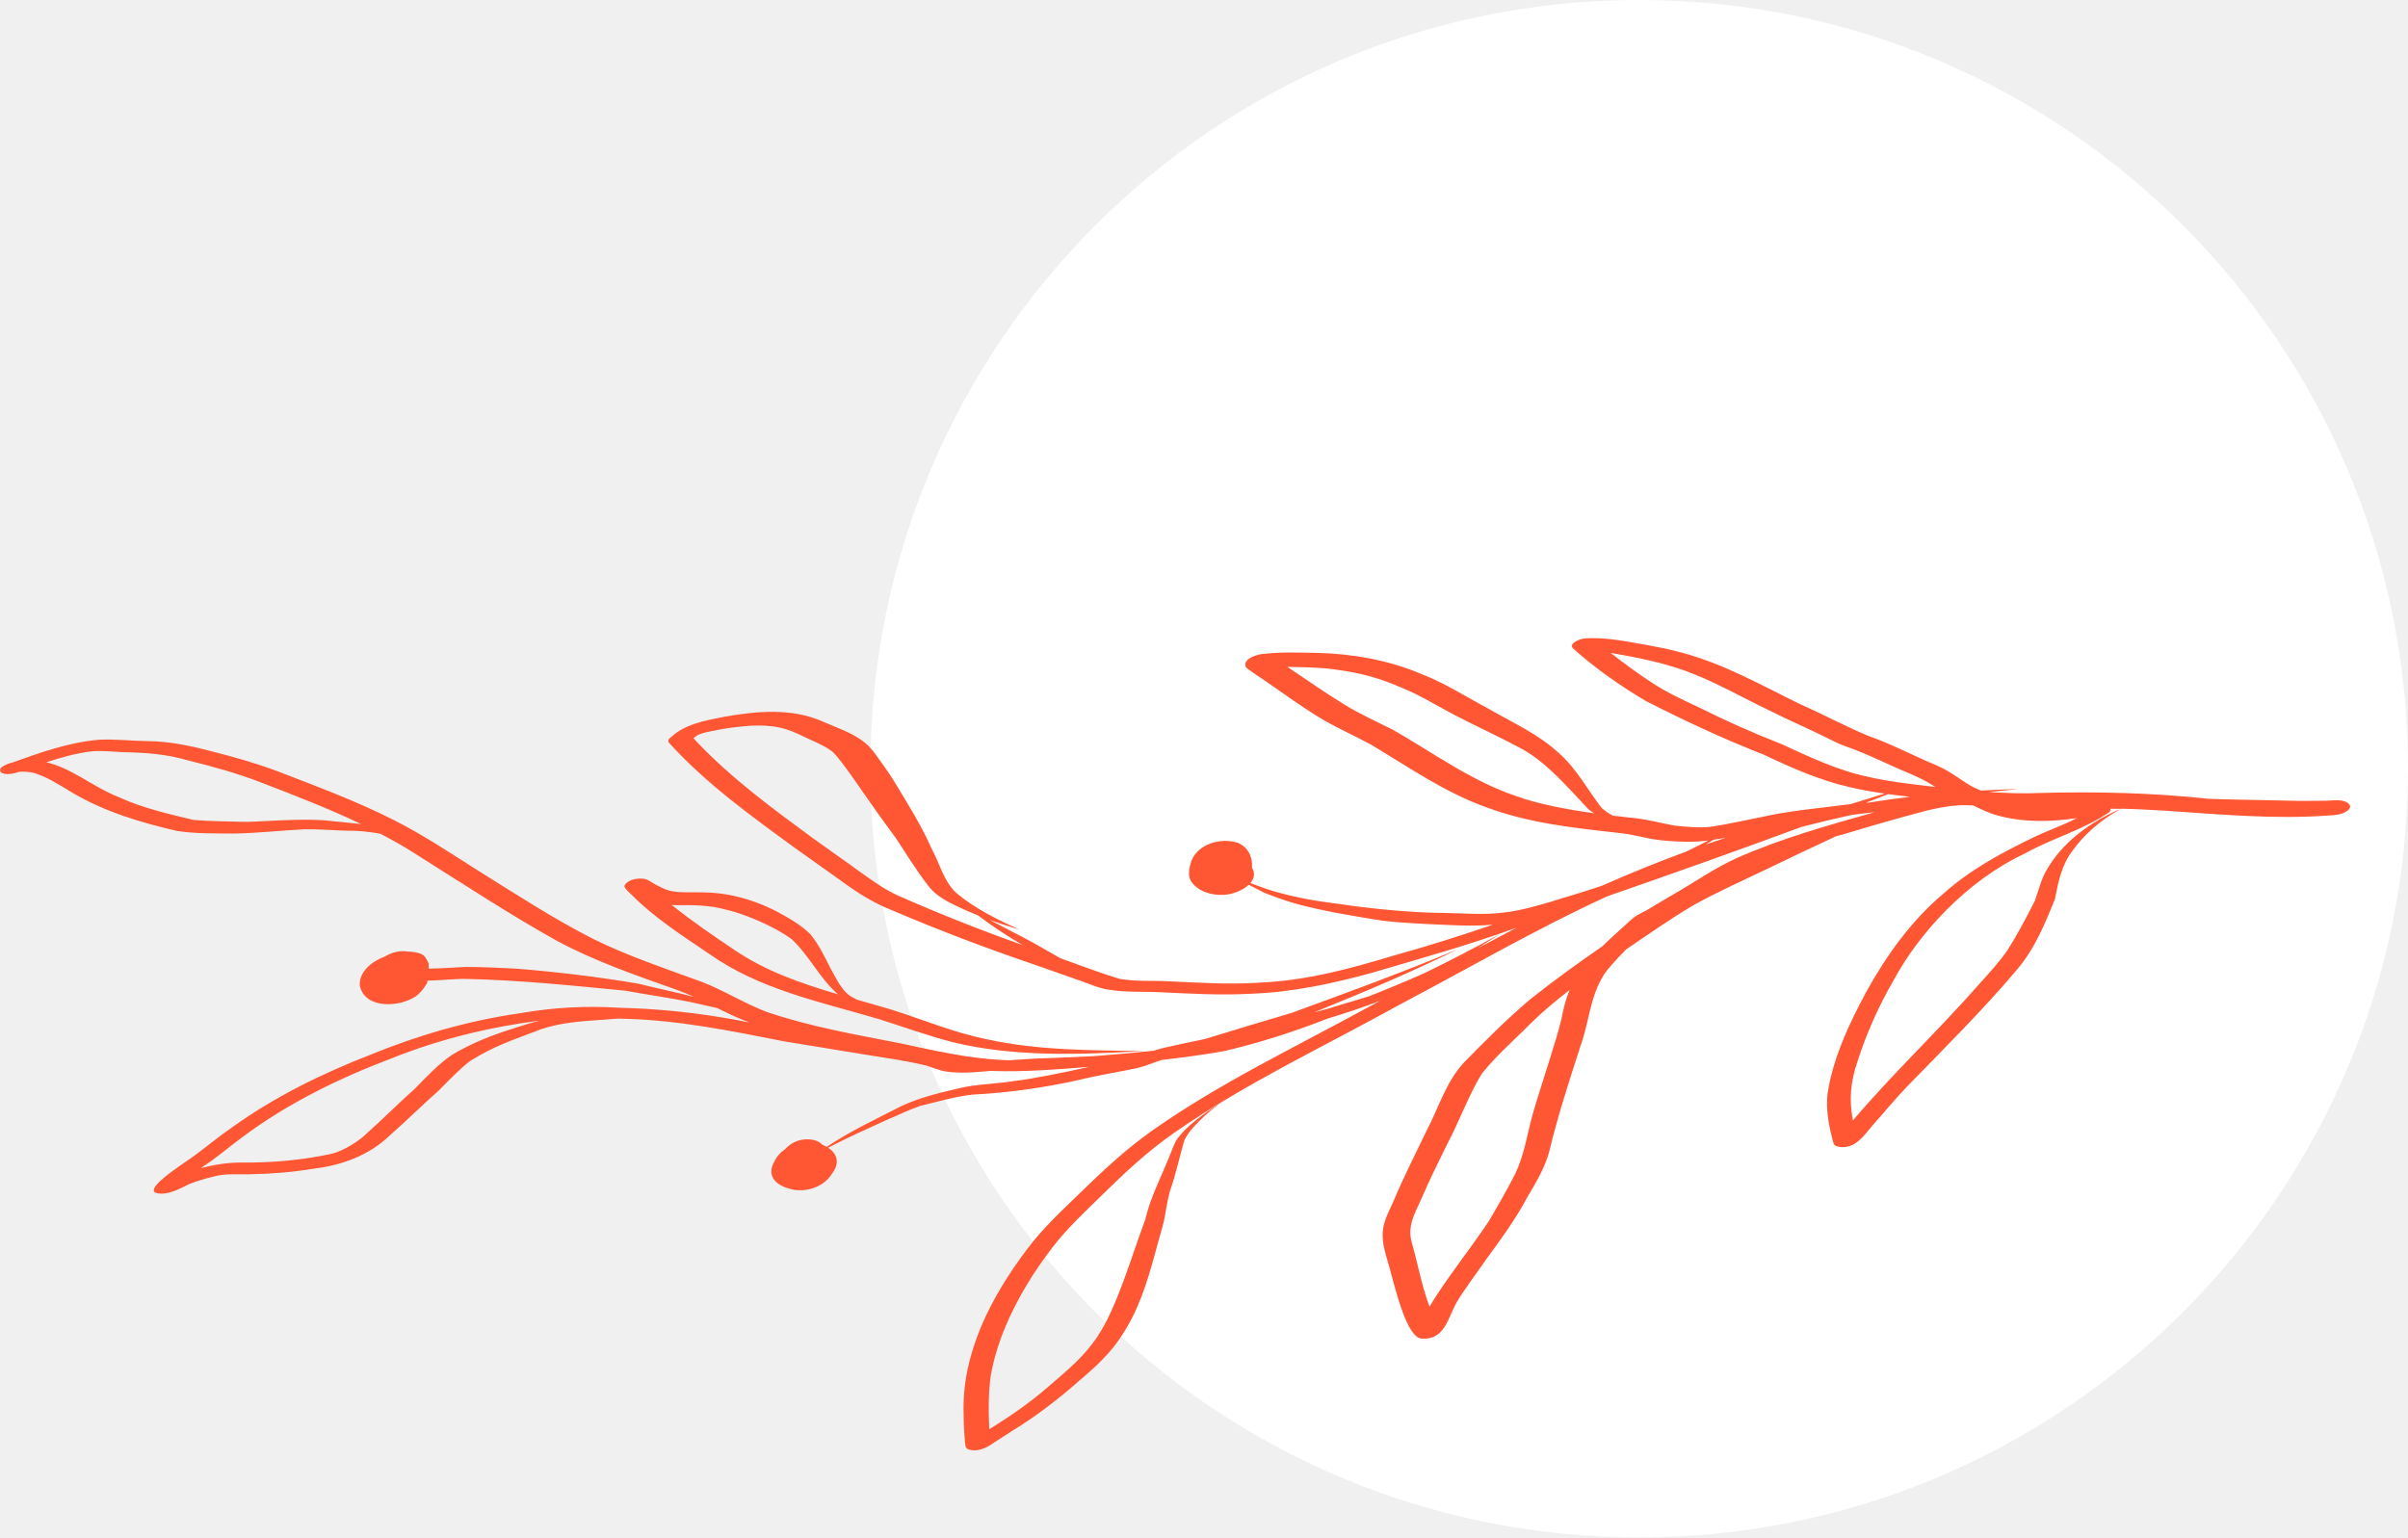
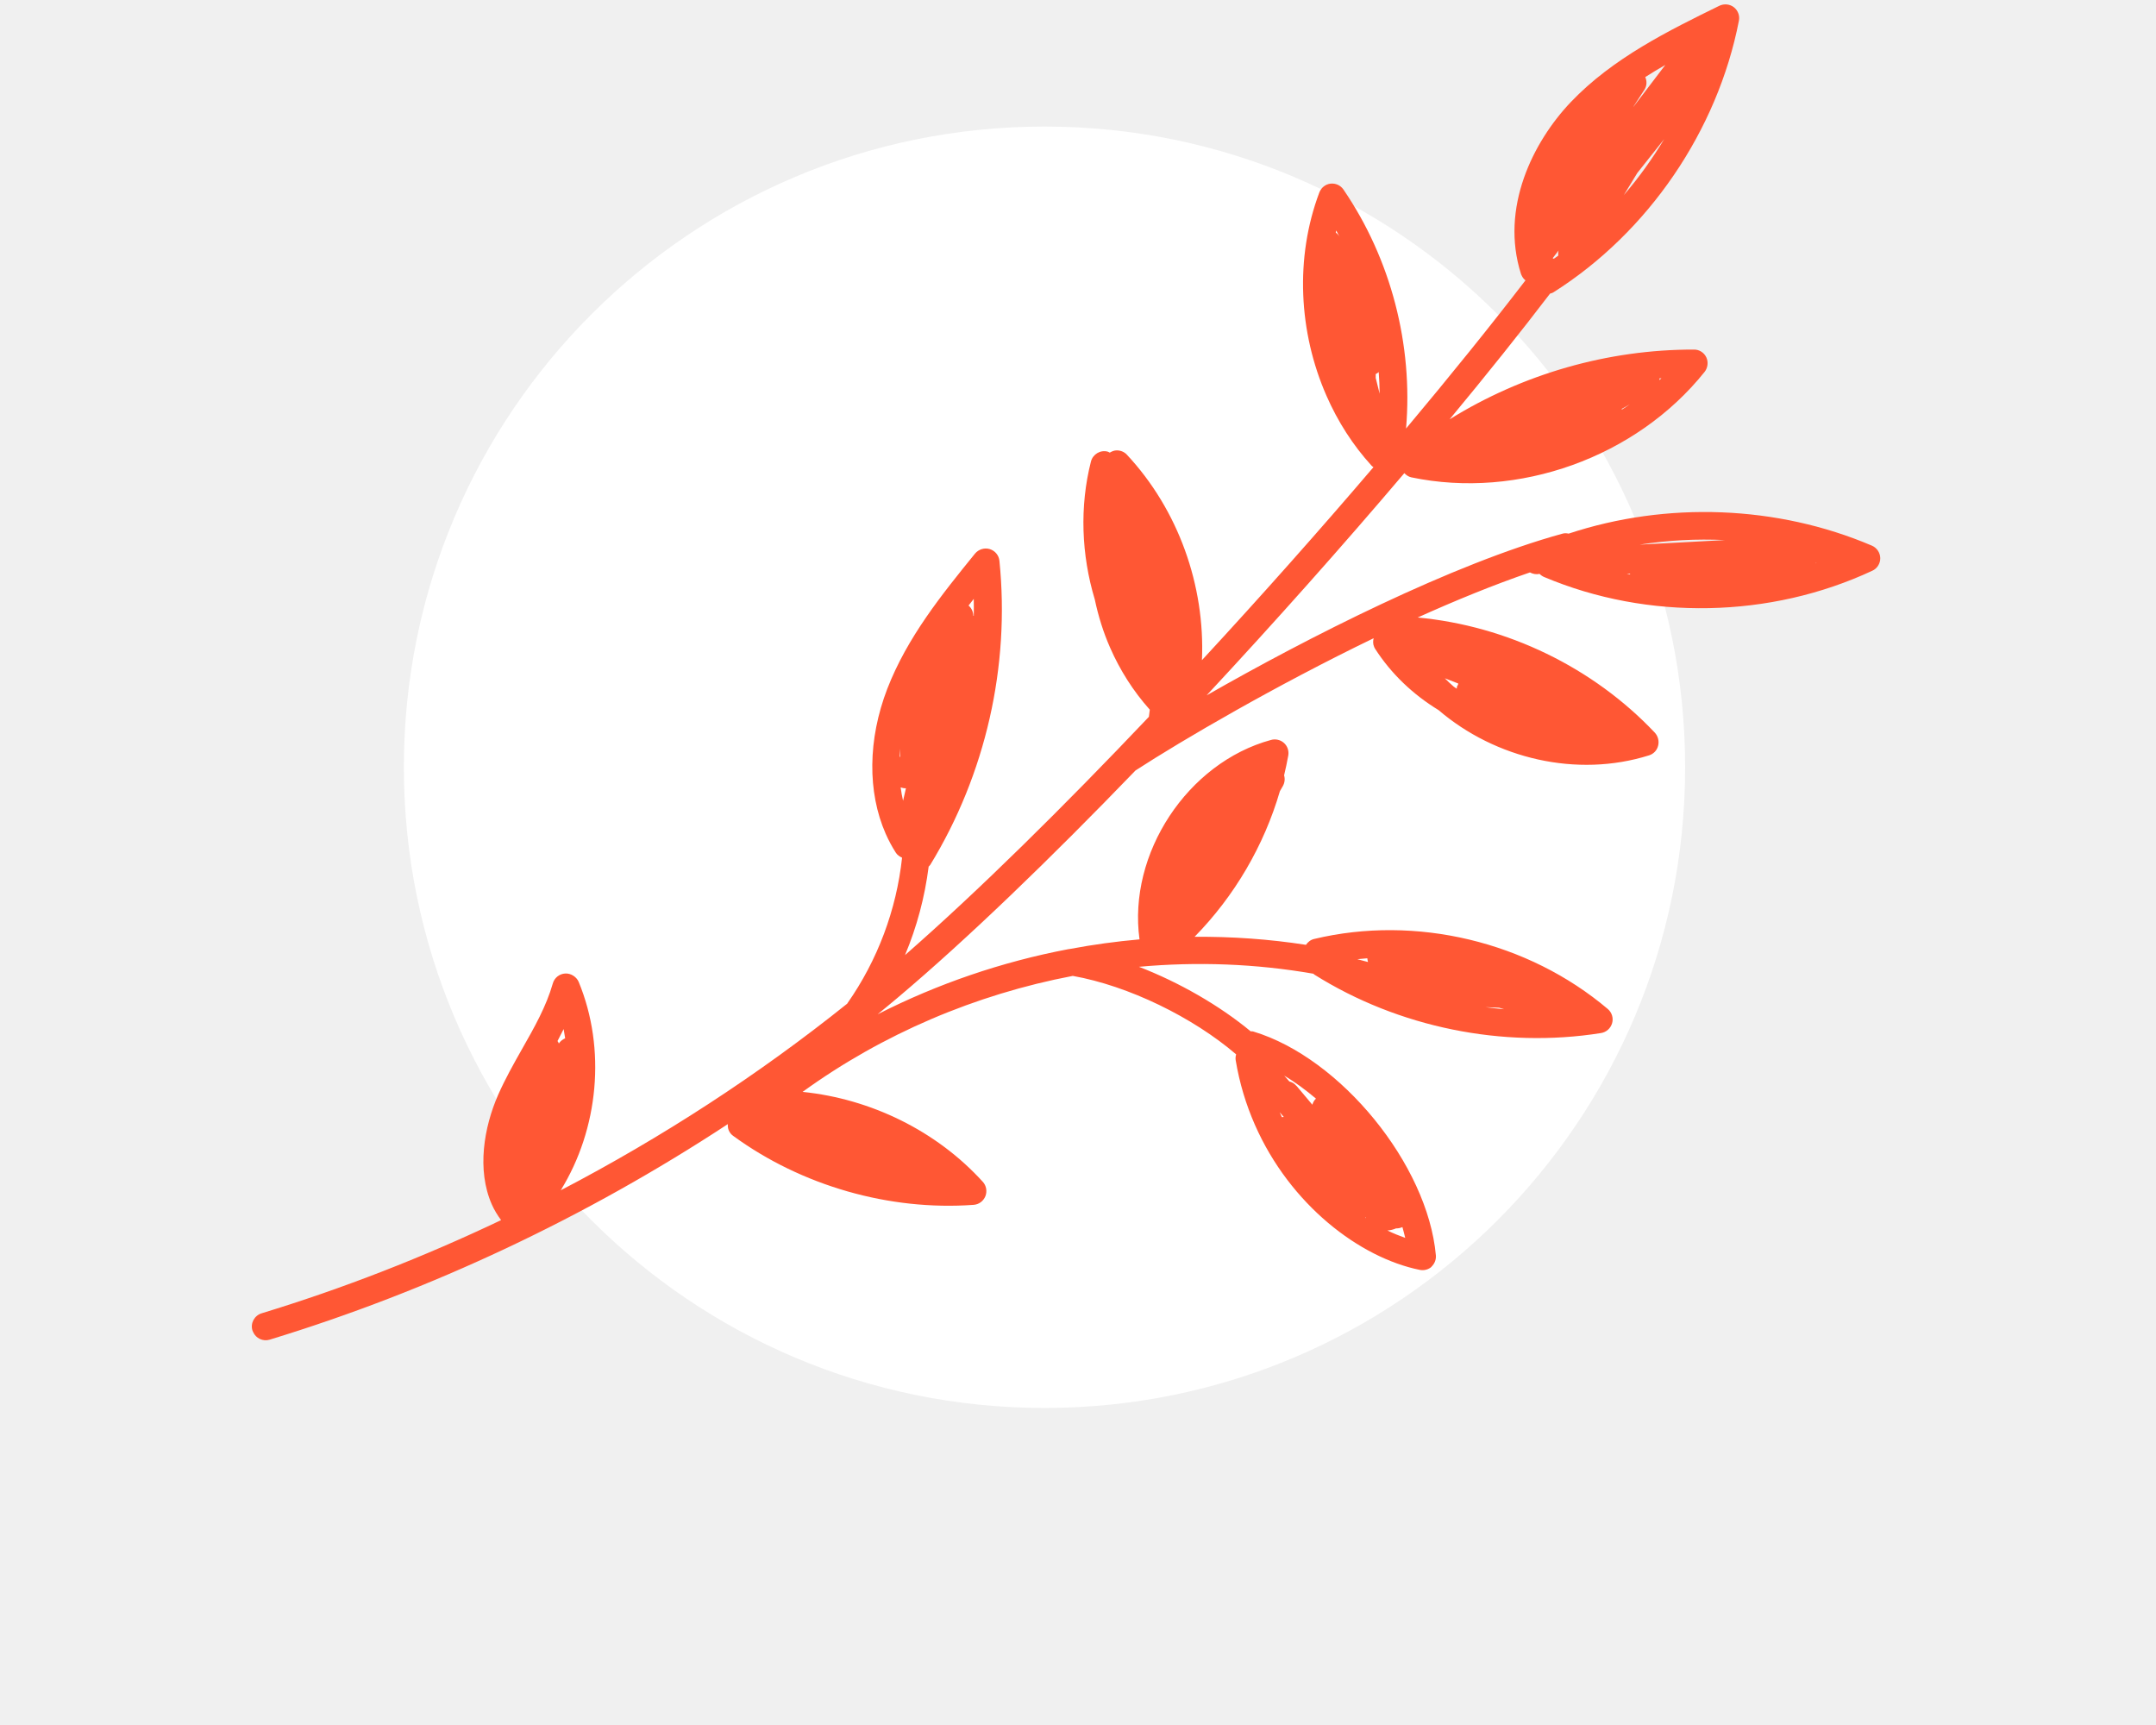
- <svg xmlns="http://www.w3.org/2000/svg" width="83" height="53" viewBox="0 0 83 53" fill="none">
-   <circle cx="56.5" cy="26.5" r="26.5" fill="white" />
-   <g clip-path="url(#clip0_100_221)">
-     <path d="M80.971 27.732C80.929 27.658 80.84 27.636 80.761 27.61C80.563 27.564 80.362 27.601 80.163 27.605C80.166 27.605 80.168 27.605 80.171 27.605C80.167 27.605 80.163 27.605 80.16 27.605C80.16 27.605 80.16 27.605 80.159 27.605C80.103 27.606 80.102 27.605 80.12 27.605C79.838 27.606 79.557 27.608 79.274 27.61C78.787 27.594 77.057 27.572 76.131 27.539C74.165 27.325 72.188 27.283 70.212 27.339C69.621 27.366 69.131 27.33 68.558 27.31C68.9 27.27 69.243 27.233 69.586 27.2C69.15 27.212 68.714 27.23 68.278 27.254C68.19 27.212 68.101 27.172 68.01 27.134C67.665 26.957 67.237 26.582 66.709 26.368C65.932 26.042 65.189 25.645 64.391 25.366C63.599 25.034 62.844 24.627 62.06 24.281C60.716 23.626 59.406 22.874 57.941 22.492C57.433 22.352 56.913 22.261 56.393 22.17C55.83 22.069 55.26 21.976 54.684 22.004C54.503 22.004 54.076 22.152 54.205 22.34C54.966 23.026 55.84 23.64 56.731 24.167C58.056 24.842 59.405 25.474 60.795 26.016C61.746 26.468 62.72 26.899 63.757 27.136C64.122 27.224 64.543 27.297 64.959 27.357C64.567 27.478 64.177 27.599 63.787 27.722C63.677 27.733 63.568 27.746 63.458 27.761C62.653 27.866 61.843 27.936 61.048 28.098C60.386 28.227 59.449 28.441 58.913 28.508C58.549 28.541 58.128 28.506 57.701 28.458C57.22 28.369 56.747 28.238 56.257 28.195C56.044 28.172 55.819 28.146 55.589 28.118C55.453 28.043 55.325 27.958 55.21 27.856C54.712 27.22 54.34 26.485 53.714 25.946C53.032 25.315 52.162 24.923 51.357 24.461C50.568 24.04 49.815 23.553 48.974 23.227C47.856 22.756 46.636 22.541 45.42 22.508C44.762 22.497 44.096 22.468 43.444 22.554C43.226 22.598 42.813 22.747 42.953 23.013C43.093 23.131 43.34 23.287 43.643 23.495C44.211 23.889 44.772 24.295 45.36 24.663C45.958 25.041 46.61 25.322 47.232 25.656C48.548 26.438 49.819 27.337 51.284 27.848C52.72 28.379 54.254 28.542 55.772 28.711C56.116 28.745 56.386 28.81 56.954 28.928C57.349 28.989 57.751 29.012 58.151 29.019C58.397 29.022 58.64 29.005 58.883 28.975C58.633 29.106 58.382 29.233 58.127 29.355C57.142 29.716 56.172 30.112 55.214 30.535C54.827 30.665 54.438 30.791 54.047 30.905C53.285 31.144 52.447 31.396 51.834 31.459C51.132 31.549 50.52 31.486 49.76 31.471C48.635 31.471 47.049 31.301 46.184 31.166C45.385 31.065 44.718 30.96 43.877 30.716C43.613 30.638 43.358 30.535 43.099 30.443C43.227 30.292 43.271 30.109 43.154 29.907C43.183 29.558 43.027 29.201 42.664 29.056C42.084 28.859 41.276 29.098 41.063 29.689C40.991 29.904 40.931 30.175 41.054 30.382C41.285 30.727 41.752 30.871 42.162 30.848C42.441 30.844 42.823 30.712 43.044 30.501C43.22 30.589 43.393 30.683 43.568 30.772C43.958 30.928 44.354 31.067 44.76 31.181C45.71 31.427 46.686 31.586 47.657 31.74C48.139 31.797 48.627 31.824 49.112 31.851C49.892 31.883 50.677 31.945 51.455 31.878C50.315 32.266 49.168 32.632 48.004 32.952C46.567 33.382 45.079 33.807 43.336 33.88C42.328 33.943 41.319 33.876 40.312 33.83C39.742 33.798 39.163 33.845 38.599 33.746C37.906 33.539 37.23 33.275 36.548 33.033C36.234 32.854 35.921 32.674 35.607 32.497C35.114 32.229 34.612 31.979 34.118 31.714C34.317 31.785 34.517 31.853 34.72 31.915C34.86 31.959 34.999 32.002 35.139 32.045C34.358 31.69 33.57 31.308 32.924 30.748C32.517 30.34 32.399 29.785 32.096 29.226C31.767 28.474 31.326 27.775 30.902 27.07C30.728 26.773 30.531 26.491 30.327 26.213C30.177 25.997 30.025 25.778 29.819 25.609C29.395 25.26 28.857 25.095 28.356 24.874C27.298 24.402 26.095 24.511 24.98 24.707C24.327 24.837 23.627 24.95 23.13 25.411C23.063 25.45 22.999 25.541 23.061 25.608C24.331 27.009 25.89 28.131 27.424 29.249C27.864 29.567 28.696 30.151 28.953 30.336C29.499 30.738 30.068 31.112 30.707 31.363C32.389 32.084 34.103 32.73 35.84 33.318C36.326 33.489 36.813 33.661 37.301 33.833C37.602 33.94 37.897 34.075 38.218 34.118C38.814 34.218 39.422 34.175 40.024 34.207C41.054 34.257 42.087 34.315 43.118 34.258C44.525 34.209 45.901 33.916 47.252 33.546C48.937 33.052 50.629 32.579 52.277 31.98C51.827 32.215 51.377 32.453 50.928 32.693C51.191 32.527 51.452 32.359 51.712 32.189C50.847 32.669 49.967 33.125 49.075 33.558C48.454 33.831 47.826 34.095 47.192 34.342C46.937 34.424 46.665 34.506 46.355 34.596C45.966 34.721 45.628 34.816 45.299 34.902C45.387 34.866 45.474 34.83 45.561 34.79C47.142 34.152 48.708 33.484 50.235 32.731C48.331 33.524 46.486 34.201 44.519 34.918C43.523 35.209 42.532 35.514 41.541 35.816C41.059 35.916 40.568 36.018 40.119 36.122C40.007 36.15 39.884 36.185 39.761 36.223C39.073 36.296 38.383 36.357 37.69 36.41C37.185 36.432 36.68 36.456 36.174 36.477C35.712 36.485 35.251 36.517 34.79 36.552C34.683 36.549 34.576 36.545 34.469 36.538C33.314 36.473 32.189 36.215 31.065 35.973C29.51 35.668 27.936 35.398 26.437 34.888C25.662 34.597 24.964 34.146 24.192 33.85C22.934 33.39 21.658 32.964 20.459 32.375C19.055 31.66 17.739 30.799 16.408 29.968C15.477 29.377 14.557 28.764 13.568 28.267C12.281 27.614 10.921 27.112 9.573 26.59C8.831 26.313 8.066 26.094 7.296 25.901C6.572 25.71 5.834 25.554 5.079 25.549C4.516 25.542 3.956 25.47 3.393 25.503C2.374 25.594 1.403 25.935 0.451 26.28C0.324 26.31 0.202 26.356 0.092 26.424C0.047 26.452 0.007 26.496 0.004 26.547C-0.005 26.667 0.185 26.688 0.279 26.685C0.412 26.679 0.54 26.648 0.666 26.607C0.839 26.593 1.016 26.608 1.184 26.65C1.656 26.796 2.072 27.076 2.491 27.325C3.595 27.98 4.84 28.353 6.093 28.644C6.741 28.746 7.407 28.728 8.062 28.735C8.876 28.724 9.685 28.627 10.498 28.588C10.976 28.581 11.454 28.622 11.932 28.637C12.334 28.631 12.729 28.671 13.117 28.744C13.599 28.995 14.069 29.267 14.524 29.566C16.076 30.541 17.609 31.552 19.215 32.444C20.516 33.142 21.923 33.624 23.317 34.12C23.524 34.193 23.726 34.278 23.924 34.367C23.292 34.2 22.65 34.075 22.017 33.914C20.66 33.681 19.232 33.509 17.813 33.394C17.226 33.364 16.64 33.334 16.052 33.334C15.628 33.351 15.206 33.386 14.782 33.393C14.782 33.385 14.782 33.376 14.78 33.366C14.779 33.361 14.776 33.356 14.774 33.35C14.779 33.307 14.78 33.264 14.774 33.222C14.745 33.138 14.696 33.059 14.647 32.984C14.559 32.882 14.426 32.845 14.294 32.828C14.214 32.81 14.129 32.802 14.041 32.803C14.033 32.801 14.023 32.799 14.013 32.797C13.763 32.769 13.491 32.834 13.275 32.971C12.835 33.131 12.372 33.484 12.402 33.976C12.573 34.792 13.756 34.727 14.326 34.352C14.471 34.243 14.587 34.11 14.678 33.955C14.719 33.914 14.737 33.867 14.73 33.81V33.809C15.264 33.791 15.731 33.738 16.076 33.748C17.895 33.783 19.777 33.982 21.549 34.152C22.293 34.291 23.043 34.39 23.784 34.541C24.095 34.613 24.407 34.683 24.72 34.751C25.087 34.934 25.456 35.113 25.844 35.25C25.479 35.178 25.115 35.11 24.748 35.053C23.636 34.876 22.512 34.769 21.385 34.743C20.228 34.667 19.07 34.727 17.929 34.929C16.149 35.184 14.42 35.684 12.766 36.361C11.075 37.019 9.441 37.825 7.978 38.879C7.521 39.19 7.102 39.549 6.656 39.873C6.355 40.097 4.518 41.236 5.685 41.143C5.989 41.096 6.264 40.948 6.534 40.813C6.792 40.714 7.058 40.635 7.327 40.568C7.775 40.436 8.241 40.5 8.701 40.478C9.414 40.464 10.126 40.403 10.83 40.286C11.793 40.172 12.738 39.817 13.429 39.147C14.012 38.64 14.554 38.093 15.134 37.585C15.515 37.194 15.956 36.753 16.214 36.57C17.025 36.069 17.577 35.889 18.378 35.584C19.042 35.302 19.764 35.226 20.481 35.176C20.757 35.156 21.033 35.135 21.31 35.114C21.381 35.117 21.453 35.119 21.525 35.121C23.376 35.166 25.191 35.537 26.999 35.894C27.949 36.05 28.899 36.207 29.849 36.361C30.508 36.465 31.17 36.559 31.82 36.707C32.099 36.772 32.357 36.909 32.645 36.944C33.079 37.004 33.52 36.974 33.955 36.934C34.022 36.927 34.087 36.922 34.153 36.916C34.179 36.917 34.204 36.919 34.23 36.921C35.337 36.957 36.442 36.867 37.546 36.778C36.625 36.984 35.549 37.199 34.982 37.264C34.312 37.371 34.018 37.344 33.267 37.47C32.537 37.636 31.749 37.811 31.076 38.127C30.168 38.593 29.318 38.987 28.496 39.536C28.446 39.508 28.394 39.481 28.337 39.458C28.151 39.247 27.753 39.245 27.501 39.325C27.327 39.382 27.185 39.484 27.067 39.611C26.899 39.727 26.761 39.881 26.678 40.069C26.429 40.515 26.727 40.831 27.125 40.951C27.669 41.158 28.364 40.962 28.671 40.473C28.965 40.087 28.852 39.769 28.546 39.567C29.201 39.221 29.88 38.919 30.555 38.612C30.945 38.45 31.323 38.259 31.723 38.124C32.321 37.979 32.937 37.797 33.535 37.734C34.751 37.672 35.958 37.501 37.145 37.24C37.822 37.072 38.511 36.965 39.194 36.822C39.509 36.743 39.749 36.632 40.042 36.542C40.052 36.54 40.061 36.538 40.071 36.537C40.79 36.453 41.508 36.359 42.22 36.23C43.428 35.944 44.61 35.566 45.761 35.115C46.349 34.937 46.946 34.74 47.582 34.497C47.444 34.57 47.307 34.645 47.169 34.717C44.658 36.094 42.05 37.329 39.712 38.977C38.812 39.614 38.007 40.365 37.223 41.13C36.592 41.742 35.944 42.343 35.417 43.044C34.162 44.703 33.138 46.66 33.215 48.761C33.215 49.076 33.232 49.392 33.26 49.705C33.275 49.796 33.265 49.916 33.365 49.959C33.661 50.072 33.975 49.928 34.216 49.762C34.443 49.615 34.67 49.469 34.896 49.322C35.727 48.817 36.491 48.223 37.214 47.586C37.752 47.132 38.276 46.65 38.654 46.059C39.238 45.19 39.548 44.191 39.817 43.198C39.91 42.833 40.023 42.474 40.116 42.109C40.188 41.765 40.229 41.415 40.321 41.075C40.528 40.494 40.654 39.89 40.825 39.299C40.988 38.976 41.263 38.717 41.524 38.466C41.686 38.319 41.858 38.182 42.032 38.048C41.956 38.098 41.88 38.147 41.803 38.196C41.355 38.498 40.908 38.828 40.581 39.255C40.457 39.446 40.394 39.666 40.303 39.873C40.017 40.595 39.648 41.284 39.475 42.045C38.983 43.359 38.504 45.065 37.835 46.062C37.386 46.754 36.779 47.246 36.167 47.775C35.529 48.338 34.823 48.82 34.099 49.273C34.062 48.609 34.077 47.928 34.151 47.414C34.35 46.303 34.815 45.251 35.401 44.279C35.603 43.931 35.933 43.451 36.282 42.995C36.791 42.335 37.408 41.762 38.006 41.178C38.778 40.418 39.574 39.674 40.472 39.052C42.927 37.343 45.589 36.105 48.237 34.637C50.617 33.382 52.946 32.025 55.396 30.9C57.637 30.121 59.873 29.33 62.096 28.507C62.666 28.358 63.24 28.222 63.815 28.096C64.078 28.06 64.33 28.029 64.61 28.001C62.997 28.454 61.382 28.909 59.853 29.584C59.1 29.926 58.424 30.404 57.71 30.814C57.369 31.016 57.027 31.215 56.689 31.42C56.754 31.373 56.548 31.491 56.486 31.523C56.363 31.586 56.257 31.673 56.157 31.765C55.849 32.051 55.526 32.333 55.221 32.63C54.376 33.208 53.551 33.812 52.752 34.443C51.94 35.129 51.191 35.884 50.45 36.639C49.829 37.315 49.582 38.21 49.162 39.002C48.784 39.79 48.385 40.568 48.047 41.373C47.919 41.671 47.755 41.958 47.688 42.278C47.568 42.848 47.833 43.398 47.959 43.946C48.093 44.404 48.503 46.164 49.017 46.146C49.781 46.196 49.907 45.457 50.181 44.945C50.397 44.554 50.88 43.917 51.248 43.384C51.748 42.705 52.246 42.022 52.64 41.278C52.939 40.777 53.244 40.267 53.399 39.705C53.695 38.463 54.094 37.249 54.485 36.033C54.764 35.262 54.802 34.424 55.223 33.708C55.316 33.505 55.675 33.109 56.05 32.73C56.824 32.203 57.591 31.664 58.4 31.189C59.216 30.738 60.071 30.358 60.912 29.954C61.7 29.575 62.49 29.195 63.286 28.829C63.411 28.794 63.537 28.76 63.663 28.725C64.495 28.471 65.331 28.233 66.172 28.007C66.365 27.951 66.827 27.836 67.261 27.784C67.37 27.775 67.48 27.767 67.59 27.758C67.631 27.757 67.673 27.756 67.712 27.758C67.801 27.759 67.896 27.762 67.996 27.765C68.002 27.765 68.007 27.767 68.013 27.767C68.279 27.894 68.543 28.028 68.831 28.106C69.724 28.359 70.672 28.338 71.586 28.203C71.135 28.437 70.653 28.609 70.19 28.82C69.051 29.366 67.924 29.965 66.987 30.807C65.866 31.749 65.02 32.944 64.323 34.199C63.736 35.296 63.19 36.45 62.996 37.678C62.933 38.192 63.018 38.715 63.146 39.214C63.18 39.314 63.174 39.453 63.282 39.506C63.335 39.529 63.389 39.541 63.447 39.543C63.969 39.587 64.258 39.132 64.548 38.792C64.948 38.346 65.324 37.88 65.742 37.449C67.033 36.119 68.356 34.814 69.546 33.399C70.14 32.693 70.491 31.838 70.829 31.001C70.943 30.422 71.052 29.834 71.423 29.347C71.84 28.754 72.409 28.274 73.049 27.915C73.078 27.901 73.109 27.89 73.139 27.879C73.634 27.89 74.127 27.919 74.62 27.946C76.496 28.073 78.382 28.251 80.263 28.113C80.483 28.105 80.713 28.086 80.896 27.959C80.975 27.911 81.048 27.809 80.975 27.73L80.971 27.732ZM52.278 27.45C50.732 26.933 49.415 25.963 48.022 25.163C47.444 24.873 46.853 24.609 46.304 24.267C45.645 23.865 45.018 23.416 44.375 22.991C44.854 22.996 45.459 23.006 45.951 23.07C46.925 23.196 47.559 23.379 48.36 23.728C48.985 23.985 49.554 24.345 50.149 24.656C50.903 25.047 51.679 25.398 52.426 25.801C53.278 26.255 54.009 27.108 54.759 27.906C54.82 27.953 54.884 27.995 54.949 28.036C54.011 27.905 53.03 27.724 52.277 27.451L52.278 27.45ZM31.001 30.897C30.393 30.616 30.07 30.352 29.588 30.016C29.321 29.814 28.469 29.224 28.013 28.891C26.618 27.866 25.211 26.831 24.023 25.579C23.98 25.537 23.941 25.492 23.902 25.448C23.965 25.398 24.028 25.35 24.101 25.317C24.257 25.252 24.426 25.228 24.59 25.192C25.02 25.1 25.459 25.047 25.897 25.016C26.717 24.986 27.121 25.1 27.726 25.405C28.039 25.552 28.368 25.678 28.648 25.881C28.838 25.99 29.461 26.897 29.755 27.324C30.125 27.861 30.508 28.392 30.896 28.917C31.26 29.473 31.608 30.043 32.02 30.567C32.273 30.891 32.657 31.084 33.027 31.261C33.252 31.369 33.481 31.466 33.712 31.558C34.201 31.93 34.716 32.268 35.249 32.58C33.812 32.069 32.395 31.509 31.001 30.895V30.897ZM11.423 28.303C10.372 28.178 8.787 28.36 8.29 28.33C7.752 28.319 7.213 28.307 6.677 28.267C5.785 28.055 4.884 27.848 4.053 27.462C3.212 27.133 2.478 26.48 1.597 26.278C2.105 26.112 2.621 25.966 3.154 25.902C3.522 25.867 3.89 25.916 4.258 25.931C5.006 25.942 5.751 26 6.47 26.211C7.341 26.426 8.207 26.665 9.041 26.991C10.188 27.434 11.341 27.878 12.447 28.408C12.107 28.37 11.763 28.343 11.423 28.304V28.303ZM17.757 35.436C17 35.668 16.253 35.958 15.579 36.365C15.096 36.693 14.699 37.124 14.296 37.535C13.723 38.043 13.188 38.589 12.615 39.096C12.45 39.266 11.9 39.667 11.41 39.78C10.403 39.996 9.369 40.087 8.336 40.077C7.858 40.074 7.378 40.147 6.915 40.275C7.041 40.189 7.167 40.103 7.291 40.016C7.651 39.752 7.993 39.467 8.352 39.203C9.914 38.034 11.689 37.17 13.524 36.474C15.15 35.827 16.863 35.406 18.605 35.184C18.319 35.255 18.038 35.343 17.757 35.434V35.436ZM58.794 29.114C58.883 29.06 58.972 29.007 59.06 28.95C59.203 28.929 59.346 28.907 59.488 28.879C59.255 28.955 59.025 29.033 58.794 29.114ZM53.818 35.138C53.703 35.616 53.551 36.085 53.405 36.555C53.219 37.152 53.023 37.747 52.847 38.347C52.641 39.072 52.544 39.836 52.2 40.519C51.929 41.054 51.49 41.808 51.295 42.131C50.64 43.107 49.759 44.213 49.273 45.046C49.005 44.333 48.872 43.572 48.665 42.842C48.502 42.278 48.746 41.868 49.013 41.282C49.271 40.67 49.575 40.078 49.864 39.481C50.293 38.675 50.714 37.547 51.099 36.987C51.595 36.365 52.211 35.84 52.77 35.271C53.184 34.866 53.627 34.495 54.103 34.128C53.964 34.452 53.884 34.795 53.817 35.14L53.818 35.138ZM64.41 27.668C64.377 27.67 64.344 27.672 64.313 27.674C64.57 27.576 64.828 27.475 65.084 27.376C65.344 27.412 65.599 27.442 65.831 27.469C65.356 27.526 64.881 27.591 64.41 27.668ZM64.445 26.791C63.37 26.573 62.383 26.1 61.398 25.648C60.444 25.274 59.508 24.861 58.595 24.403C58.007 24.127 57.415 23.859 56.879 23.495C56.437 23.202 56.001 22.889 55.517 22.507C55.602 22.521 55.687 22.538 55.771 22.553C56.775 22.727 57.648 22.935 58.41 23.248C59.303 23.608 60.137 24.09 61.005 24.5C61.506 24.759 62.028 24.979 62.536 25.226C62.9 25.394 63.248 25.593 63.626 25.732C64.376 25.992 65.075 26.357 65.805 26.659C66.083 26.778 66.357 26.905 66.61 27.067C66.642 27.087 66.673 27.108 66.704 27.129C65.947 27.036 65.187 26.96 64.444 26.791H64.445ZM72.837 28.001C71.925 28.434 71.084 29.077 70.576 29.937C70.359 30.28 70.276 30.677 70.139 31.052C69.856 31.62 69.432 32.394 69.197 32.752C68.918 33.163 68.574 33.53 68.242 33.901C66.828 35.514 65.255 36.991 63.868 38.624C63.725 37.909 63.787 37.266 64.045 36.531C64.351 35.584 64.764 34.672 65.263 33.806C66.124 32.202 67.76 30.382 69.785 29.427C70.734 28.898 71.817 28.608 72.713 27.994C72.749 27.946 72.753 27.909 72.737 27.88C72.869 27.88 73.001 27.88 73.132 27.884C73.028 27.909 72.932 27.954 72.837 28.003V28.001Z" fill="#FF5734" />
-     <path d="M21.776 30.851C22.569 31.653 23.534 32.265 24.469 32.9C26.171 34.101 28.265 34.541 30.249 35.118C31.103 35.388 31.945 35.694 32.813 35.922C34.97 36.451 37.212 36.354 39.414 36.236C37.61 36.204 35.787 36.218 34.019 35.828C32.827 35.587 31.838 35.154 30.711 34.802C30.327 34.687 29.937 34.577 29.547 34.466C29.502 34.443 29.457 34.419 29.412 34.394C29.02 34.222 28.782 33.638 28.632 33.392C28.425 32.984 28.226 32.565 27.933 32.206C27.57 31.848 27.107 31.599 26.654 31.361C26.089 31.087 25.476 30.885 24.845 30.806C24.314 30.733 23.79 30.779 23.372 30.752C23.045 30.715 22.961 30.683 22.597 30.493C22.458 30.422 22.334 30.308 22.172 30.293C21.948 30.269 21.654 30.32 21.53 30.517C21.517 30.555 21.524 30.587 21.55 30.617C21.615 30.704 21.696 30.777 21.775 30.851H21.776ZM23.439 31.203C23.881 31.198 24.466 31.206 24.982 31.349C25.765 31.523 26.762 31.992 27.273 32.364C27.893 32.93 28.244 33.723 28.882 34.275C28.884 34.276 28.886 34.277 28.887 34.278C27.639 33.911 26.41 33.488 25.334 32.761C24.528 32.218 23.932 31.815 23.157 31.201C23.252 31.205 23.346 31.206 23.44 31.203H23.439Z" fill="#FF5734" />
+ <svg xmlns="http://www.w3.org/2000/svg" width="100" height="80" viewBox="0 0 100 80" fill="none">
+   <circle cx="48.446" cy="35.583" r="29.714" fill="white" />
+   <g clip-path="url(#clip0_131_1103)">
+     <path d="M66.387 58.752C66.536 58.616 66.617 58.42 66.599 58.22C66.22 54.011 62.188 49.065 58.139 47.841C58.097 47.825 58.051 47.831 58.008 47.829C56.562 46.632 54.707 45.565 52.827 44.837C55.527 44.592 58.247 44.693 60.917 45.158C60.937 45.17 60.944 45.188 60.964 45.2C64.861 47.648 69.704 48.634 74.256 47.91C74.504 47.871 74.704 47.692 74.773 47.453C74.842 47.214 74.763 46.956 74.574 46.795C70.88 43.666 65.664 42.418 60.955 43.546C60.79 43.583 60.662 43.688 60.573 43.818C58.861 43.553 57.136 43.432 55.407 43.446C57.255 41.562 58.625 39.225 59.365 36.691C59.409 36.616 59.456 36.533 59.5 36.458C59.59 36.3 59.608 36.118 59.559 35.958C59.634 35.654 59.695 35.348 59.753 35.037C59.79 34.819 59.715 34.601 59.554 34.456C59.392 34.311 59.167 34.257 58.955 34.315C55.078 35.37 52.306 39.59 52.853 43.565C51.775 43.662 50.702 43.806 49.641 44.007C49.609 44.014 49.581 44.013 49.549 44.02C46.475 44.604 43.488 45.623 40.704 47.041C41.016 46.785 41.335 46.527 41.639 46.268C44.883 43.533 48.727 39.817 52.667 35.732C54.868 34.305 59.166 31.797 63.712 29.599C63.679 29.731 63.678 29.871 63.735 30C63.747 30.029 63.76 30.058 63.782 30.091C64.532 31.259 65.552 32.218 66.722 32.931C69.357 35.187 73.137 36.084 76.486 35.031C76.695 34.967 76.857 34.798 76.908 34.581C76.961 34.369 76.904 34.143 76.755 33.979C73.893 30.951 69.904 29.025 65.756 28.638C67.536 27.835 69.308 27.113 70.962 26.547C71.098 26.619 71.251 26.65 71.409 26.615C71.472 26.678 71.544 26.73 71.628 26.763C76.434 28.79 82.118 28.676 86.841 26.469C87.068 26.369 87.215 26.131 87.21 25.882C87.205 25.634 87.056 25.406 86.824 25.306C82.433 23.431 77.301 23.246 72.756 24.748C72.663 24.726 72.564 24.721 72.465 24.751C67.368 26.153 60.642 29.574 55.965 32.249C59.136 28.842 62.28 25.309 65.136 21.943C65.223 22.031 65.327 22.11 65.457 22.137C70.421 23.175 75.892 21.211 79.063 17.247C79.215 17.055 79.243 16.785 79.142 16.572C79.039 16.352 78.814 16.207 78.566 16.212C74.564 16.206 70.62 17.347 67.237 19.446C68.954 17.375 70.528 15.408 71.894 13.617C71.949 13.6 72.007 13.588 72.06 13.551C76.449 10.773 79.662 6.066 80.654 0.963C80.703 0.726 80.609 0.481 80.419 0.334C80.23 0.188 79.968 0.163 79.749 0.267C77.427 1.405 74.801 2.691 72.856 4.736C71.102 6.58 69.573 9.648 70.548 12.71C70.559 12.734 70.566 12.751 70.577 12.774C70.618 12.868 70.677 12.939 70.754 13.003C69.15 15.094 67.269 17.425 65.216 19.874C65.546 15.994 64.514 12.01 62.312 8.79C62.176 8.591 61.944 8.491 61.712 8.517C61.473 8.545 61.279 8.707 61.194 8.925C60.055 11.948 60.231 15.41 61.527 18.359C62.047 19.544 62.747 20.645 63.619 21.599C63.646 21.629 63.674 21.645 63.704 21.666C61.202 24.598 58.493 27.648 55.749 30.616C55.899 27.15 54.649 23.637 52.268 21.088C52.146 20.953 51.969 20.885 51.789 20.887C51.672 20.89 51.573 20.933 51.473 20.991C51.439 20.978 51.415 20.954 51.375 20.944C51.037 20.855 50.69 21.064 50.601 21.402C50.069 23.489 50.154 25.73 50.779 27.803C50.941 28.568 51.172 29.317 51.488 30.035C51.947 31.081 52.564 32.057 53.33 32.912C53.316 33.022 53.302 33.133 53.288 33.244C49.311 37.436 45.37 41.327 41.977 44.294C42.525 42.987 42.894 41.606 43.073 40.19C43.097 40.165 43.127 40.138 43.148 40.108C45.714 35.908 46.852 30.901 46.356 26.012C46.332 25.751 46.148 25.539 45.906 25.464C45.658 25.392 45.389 25.475 45.224 25.673C43.678 27.578 42.081 29.555 41.156 31.94C40.248 34.297 40.232 36.735 41.078 38.662C41.214 38.972 41.371 39.265 41.549 39.543C41.617 39.652 41.725 39.723 41.84 39.777C41.579 42.198 40.703 44.533 39.307 46.526C39.307 46.526 39.304 46.534 39.3 46.543C35.183 49.842 30.711 52.747 26.007 55.203C27.766 52.355 28.122 48.645 26.843 45.542C26.748 45.312 26.489 45.133 26.217 45.148C25.945 45.163 25.713 45.349 25.64 45.611C25.338 46.67 24.793 47.634 24.211 48.656C23.826 49.334 23.431 50.037 23.106 50.772C22.445 52.281 22.107 54.255 22.81 55.855C22.923 56.112 23.071 56.354 23.242 56.585C19.641 58.3 15.924 59.751 12.133 60.907C11.796 61.013 11.604 61.37 11.71 61.706C11.721 61.73 11.731 61.753 11.741 61.776C11.869 62.068 12.196 62.224 12.509 62.129C19.98 59.85 27.188 56.448 33.758 52.133C33.753 52.233 33.762 52.334 33.803 52.427C33.847 52.526 33.914 52.615 34.013 52.683C37.18 54.992 41.246 56.16 45.156 55.877C45.4 55.861 45.611 55.706 45.705 55.476C45.793 55.249 45.749 54.99 45.587 54.811C43.439 52.444 40.391 50.962 37.226 50.638C40.936 47.95 45.251 46.117 49.758 45.259C52.343 45.719 55.324 47.175 57.335 48.898C57.31 48.985 57.3 49.073 57.313 49.165C57.491 50.237 57.798 51.237 58.203 52.16C59.837 55.88 63.074 58.333 65.857 58.894C66.055 58.932 66.26 58.877 66.41 58.741L66.387 58.752ZM69.547 46.739L69.764 46.804C69.474 46.778 69.19 46.749 68.9 46.709C69.114 46.72 69.328 46.73 69.539 46.735L69.547 46.739ZM84.308 26.098C84.308 26.098 84.248 26.117 84.216 26.124L84.211 26.113L84.299 26.109L84.308 26.098ZM75.469 26.608L75.606 26.604C75.606 26.604 75.608 26.624 75.607 26.638C75.562 26.63 75.516 26.622 75.471 26.614L75.469 26.608ZM80.008 25.047L76.053 25.258C77.357 25.054 78.691 24.984 80.008 25.047ZM75.245 18.994C75.245 18.994 75.223 18.976 75.207 18.969C75.336 18.898 75.465 18.828 75.591 18.751C75.473 18.831 75.358 18.917 75.237 18.991L75.245 18.994ZM77.06 17.542C77.03 17.569 76.997 17.604 76.967 17.631C76.968 17.603 76.97 17.575 76.971 17.546C77 17.547 77.031 17.54 77.06 17.542ZM61.975 10.686C62.033 10.786 62.079 10.892 62.137 10.992C62.092 10.906 62.027 10.838 61.956 10.786C61.963 10.754 61.97 10.723 61.977 10.692L61.975 10.686ZM63.808 17.524C63.81 17.467 63.813 17.41 63.808 17.35C63.86 17.327 63.908 17.292 63.947 17.254C63.973 17.584 63.988 17.919 63.991 18.259L63.808 17.524ZM45.146 28.557C45.141 28.371 45.059 28.198 44.924 28.083C45.004 27.978 45.083 27.874 45.165 27.775C45.169 28.038 45.171 28.295 45.166 28.555C45.161 28.557 45.155 28.56 45.143 28.565L45.146 28.557ZM41.757 34.72C41.754 34.84 41.755 34.951 41.757 35.069L41.726 35.124C41.736 34.988 41.748 34.857 41.757 34.72ZM41.774 36.518C41.855 36.544 41.94 36.563 42.02 36.556L41.886 37.137C41.839 36.935 41.803 36.728 41.774 36.518ZM25.858 48.281C25.953 48.1 26.051 47.911 26.143 47.724C26.17 47.865 26.191 48.009 26.213 48.153C26.096 48.204 25.992 48.285 25.921 48.393C25.903 48.352 25.885 48.311 25.855 48.275L25.858 48.281ZM63.42 44.448C63.426 44.508 63.435 44.56 63.452 44.615C63.288 44.576 63.122 44.531 62.956 44.485C63.108 44.467 63.263 44.455 63.418 44.442L63.42 44.448ZM67.015 31.457L67.637 31.699C67.637 31.699 67.629 31.745 67.623 31.762C67.613 31.787 67.592 31.803 67.582 31.828C67.569 31.862 67.573 31.902 67.568 31.939C67.513 31.907 67.469 31.871 67.419 31.837C67.282 31.716 67.143 31.589 67.015 31.457ZM72.016 11.975L72.291 11.617C72.27 11.696 72.269 11.773 72.276 11.854C72.208 11.905 72.137 11.95 72.069 12.001C72.052 11.994 72.033 11.982 72.016 11.975ZM75.762 4.944L76.27 4.164C76.39 3.978 76.393 3.761 76.311 3.574C76.615 3.378 76.929 3.191 77.241 3.012L75.765 4.95L75.762 4.944ZM77.19 6.449C76.638 7.367 76.012 8.241 75.315 9.049L75.943 8.021L77.19 6.449ZM59.458 51.811C59.424 51.735 59.391 51.66 59.357 51.584C59.417 51.655 59.484 51.73 59.544 51.801C59.515 51.8 59.489 51.804 59.463 51.809L59.458 51.811ZM60.13 50.36C60.041 50.252 59.927 50.184 59.803 50.155C59.722 50.065 59.646 49.973 59.565 49.883C60.067 50.185 60.56 50.547 61.037 50.95C60.953 51.029 60.9 51.129 60.869 51.233L60.138 50.363L60.13 50.36ZM63.321 56.468C63.321 56.468 63.339 56.461 63.345 56.458C63.35 56.47 63.355 56.481 63.36 56.493C63.349 56.484 63.332 56.477 63.321 56.468ZM64.357 57.065C64.492 57.055 64.631 57.022 64.753 56.968C64.853 56.973 64.954 56.949 65.047 56.908C65.093 57.076 65.139 57.244 65.177 57.409C64.896 57.309 64.625 57.199 64.36 57.071L64.357 57.065Z" fill="#FF5734" />
  </g>
  <defs>
-     <clipPath id="clip0_100_221">
-       <rect width="81" height="28" fill="white" transform="translate(0 22)" />
+     <clipPath id="clip0_131_1103">
+       <rect width="48.206" height="87.691" fill="white" transform="translate(80.3555) rotate(66.287)" />
    </clipPath>
  </defs>
</svg>
